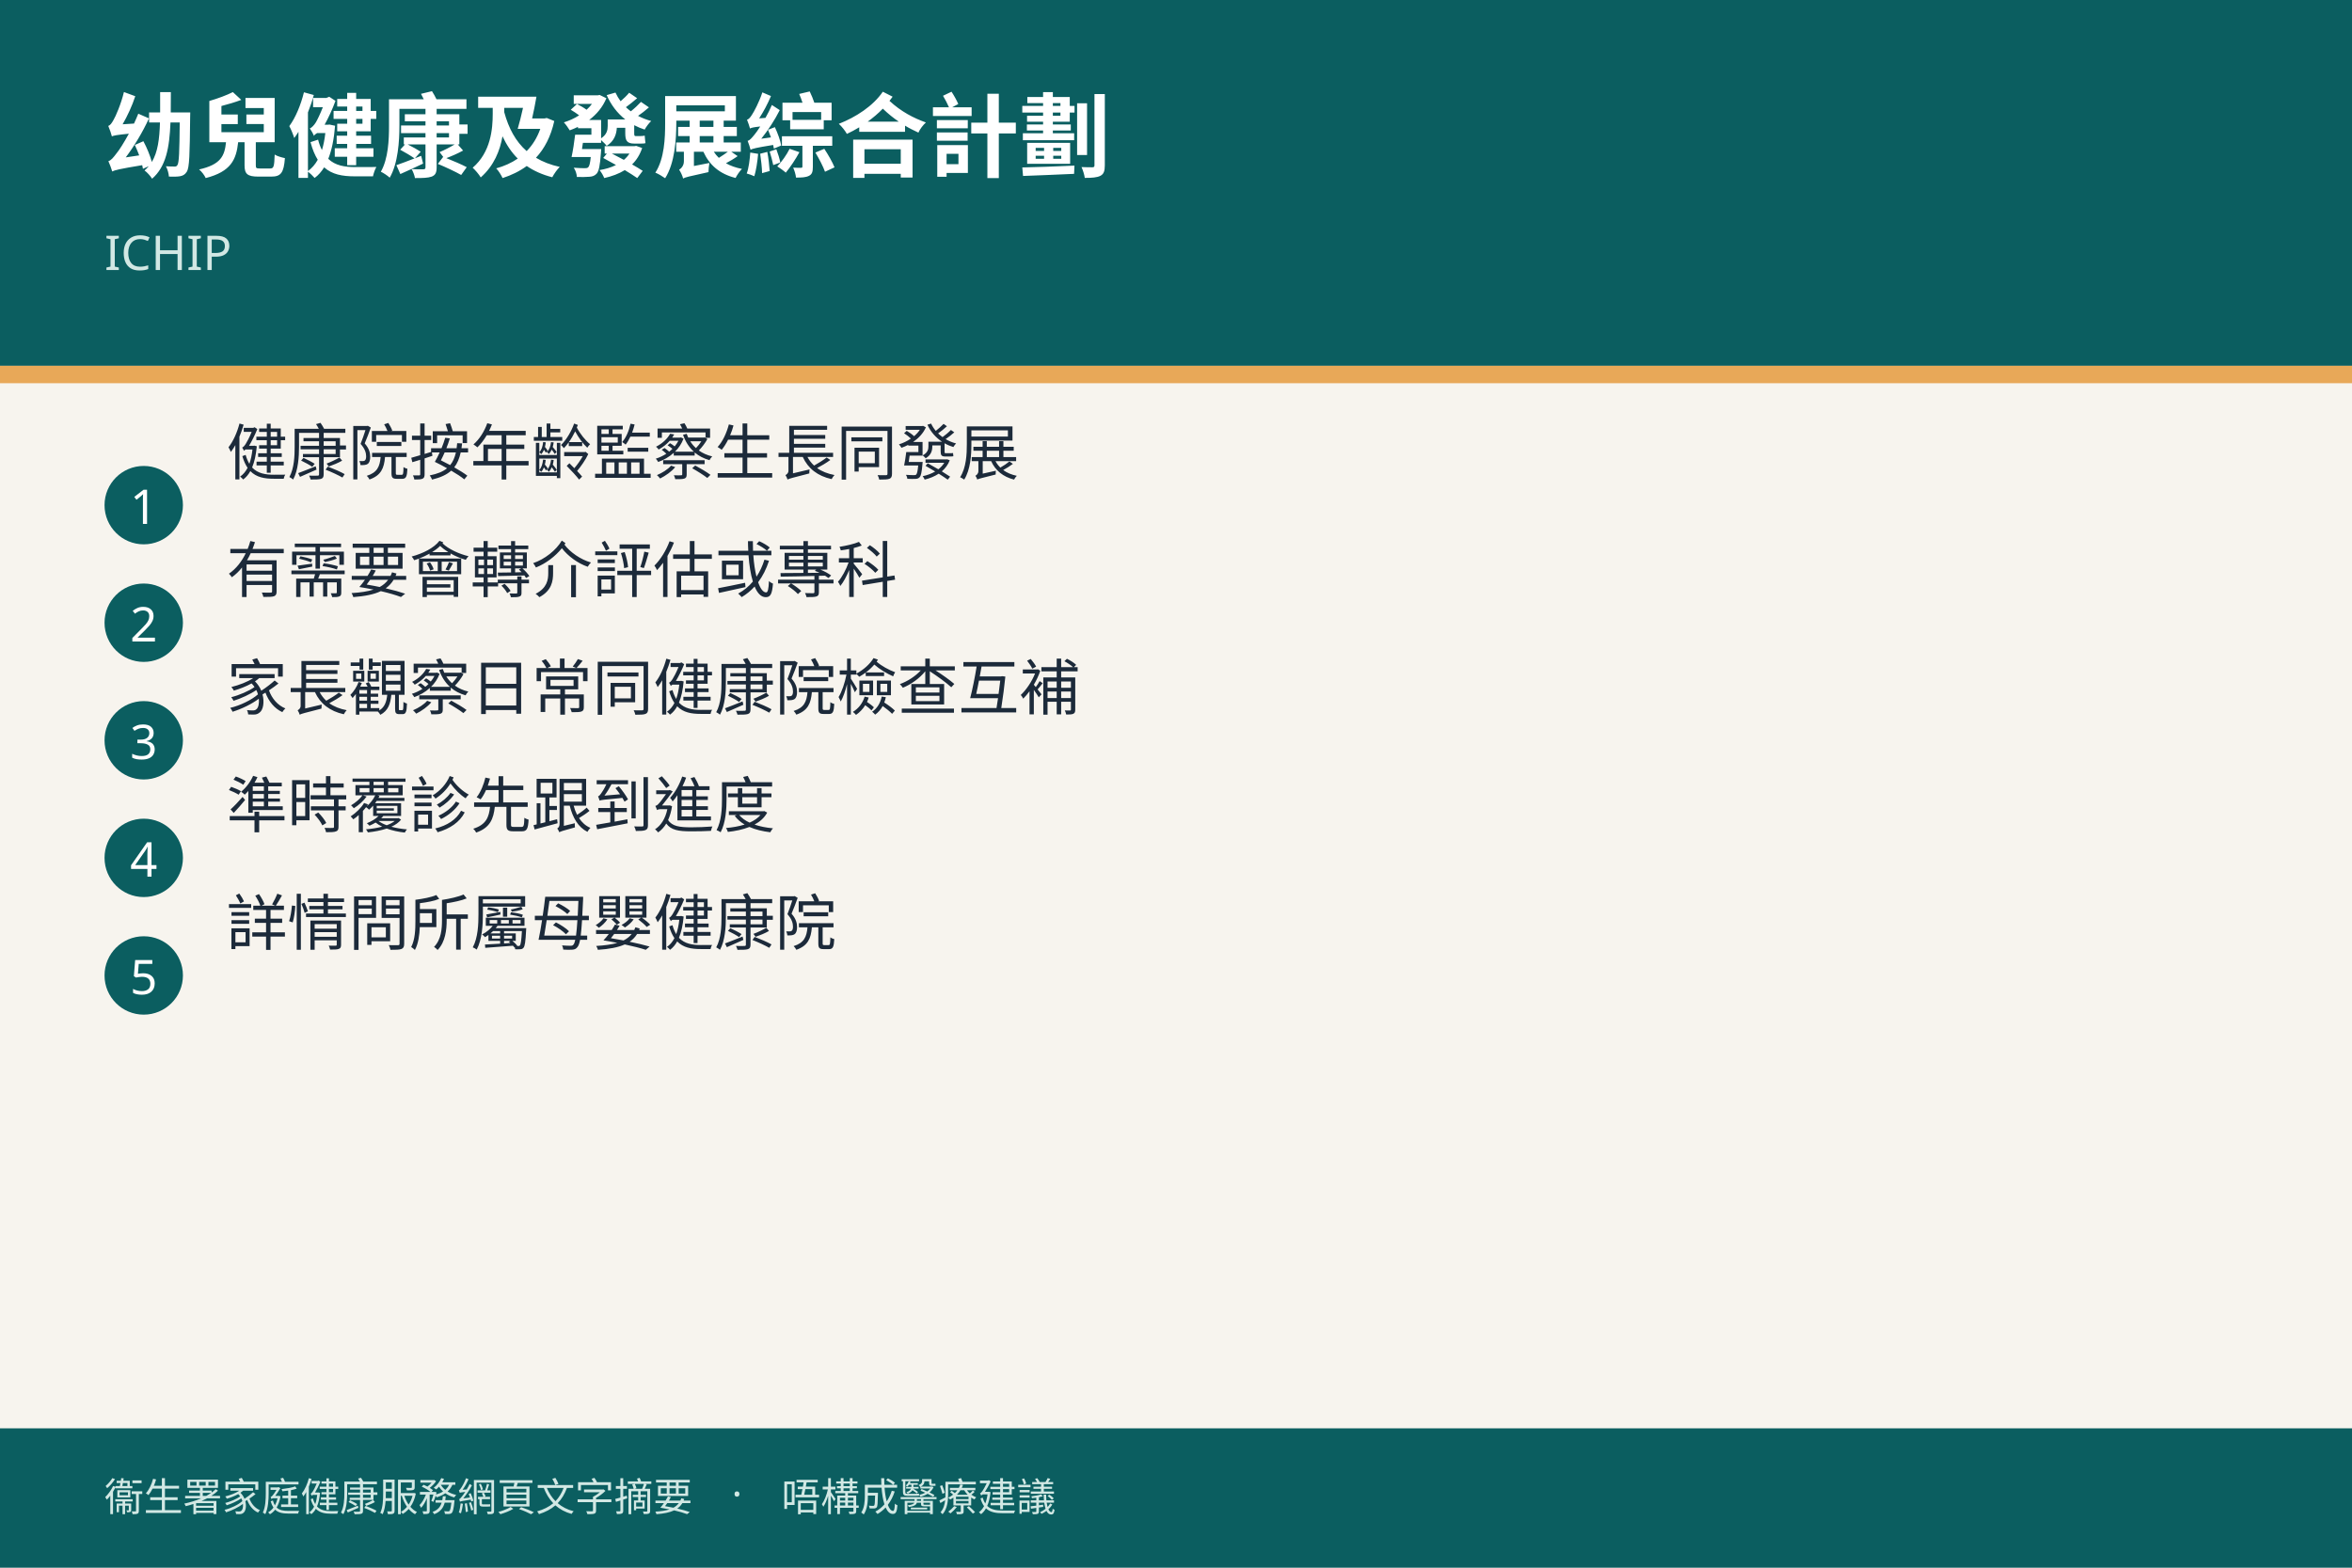
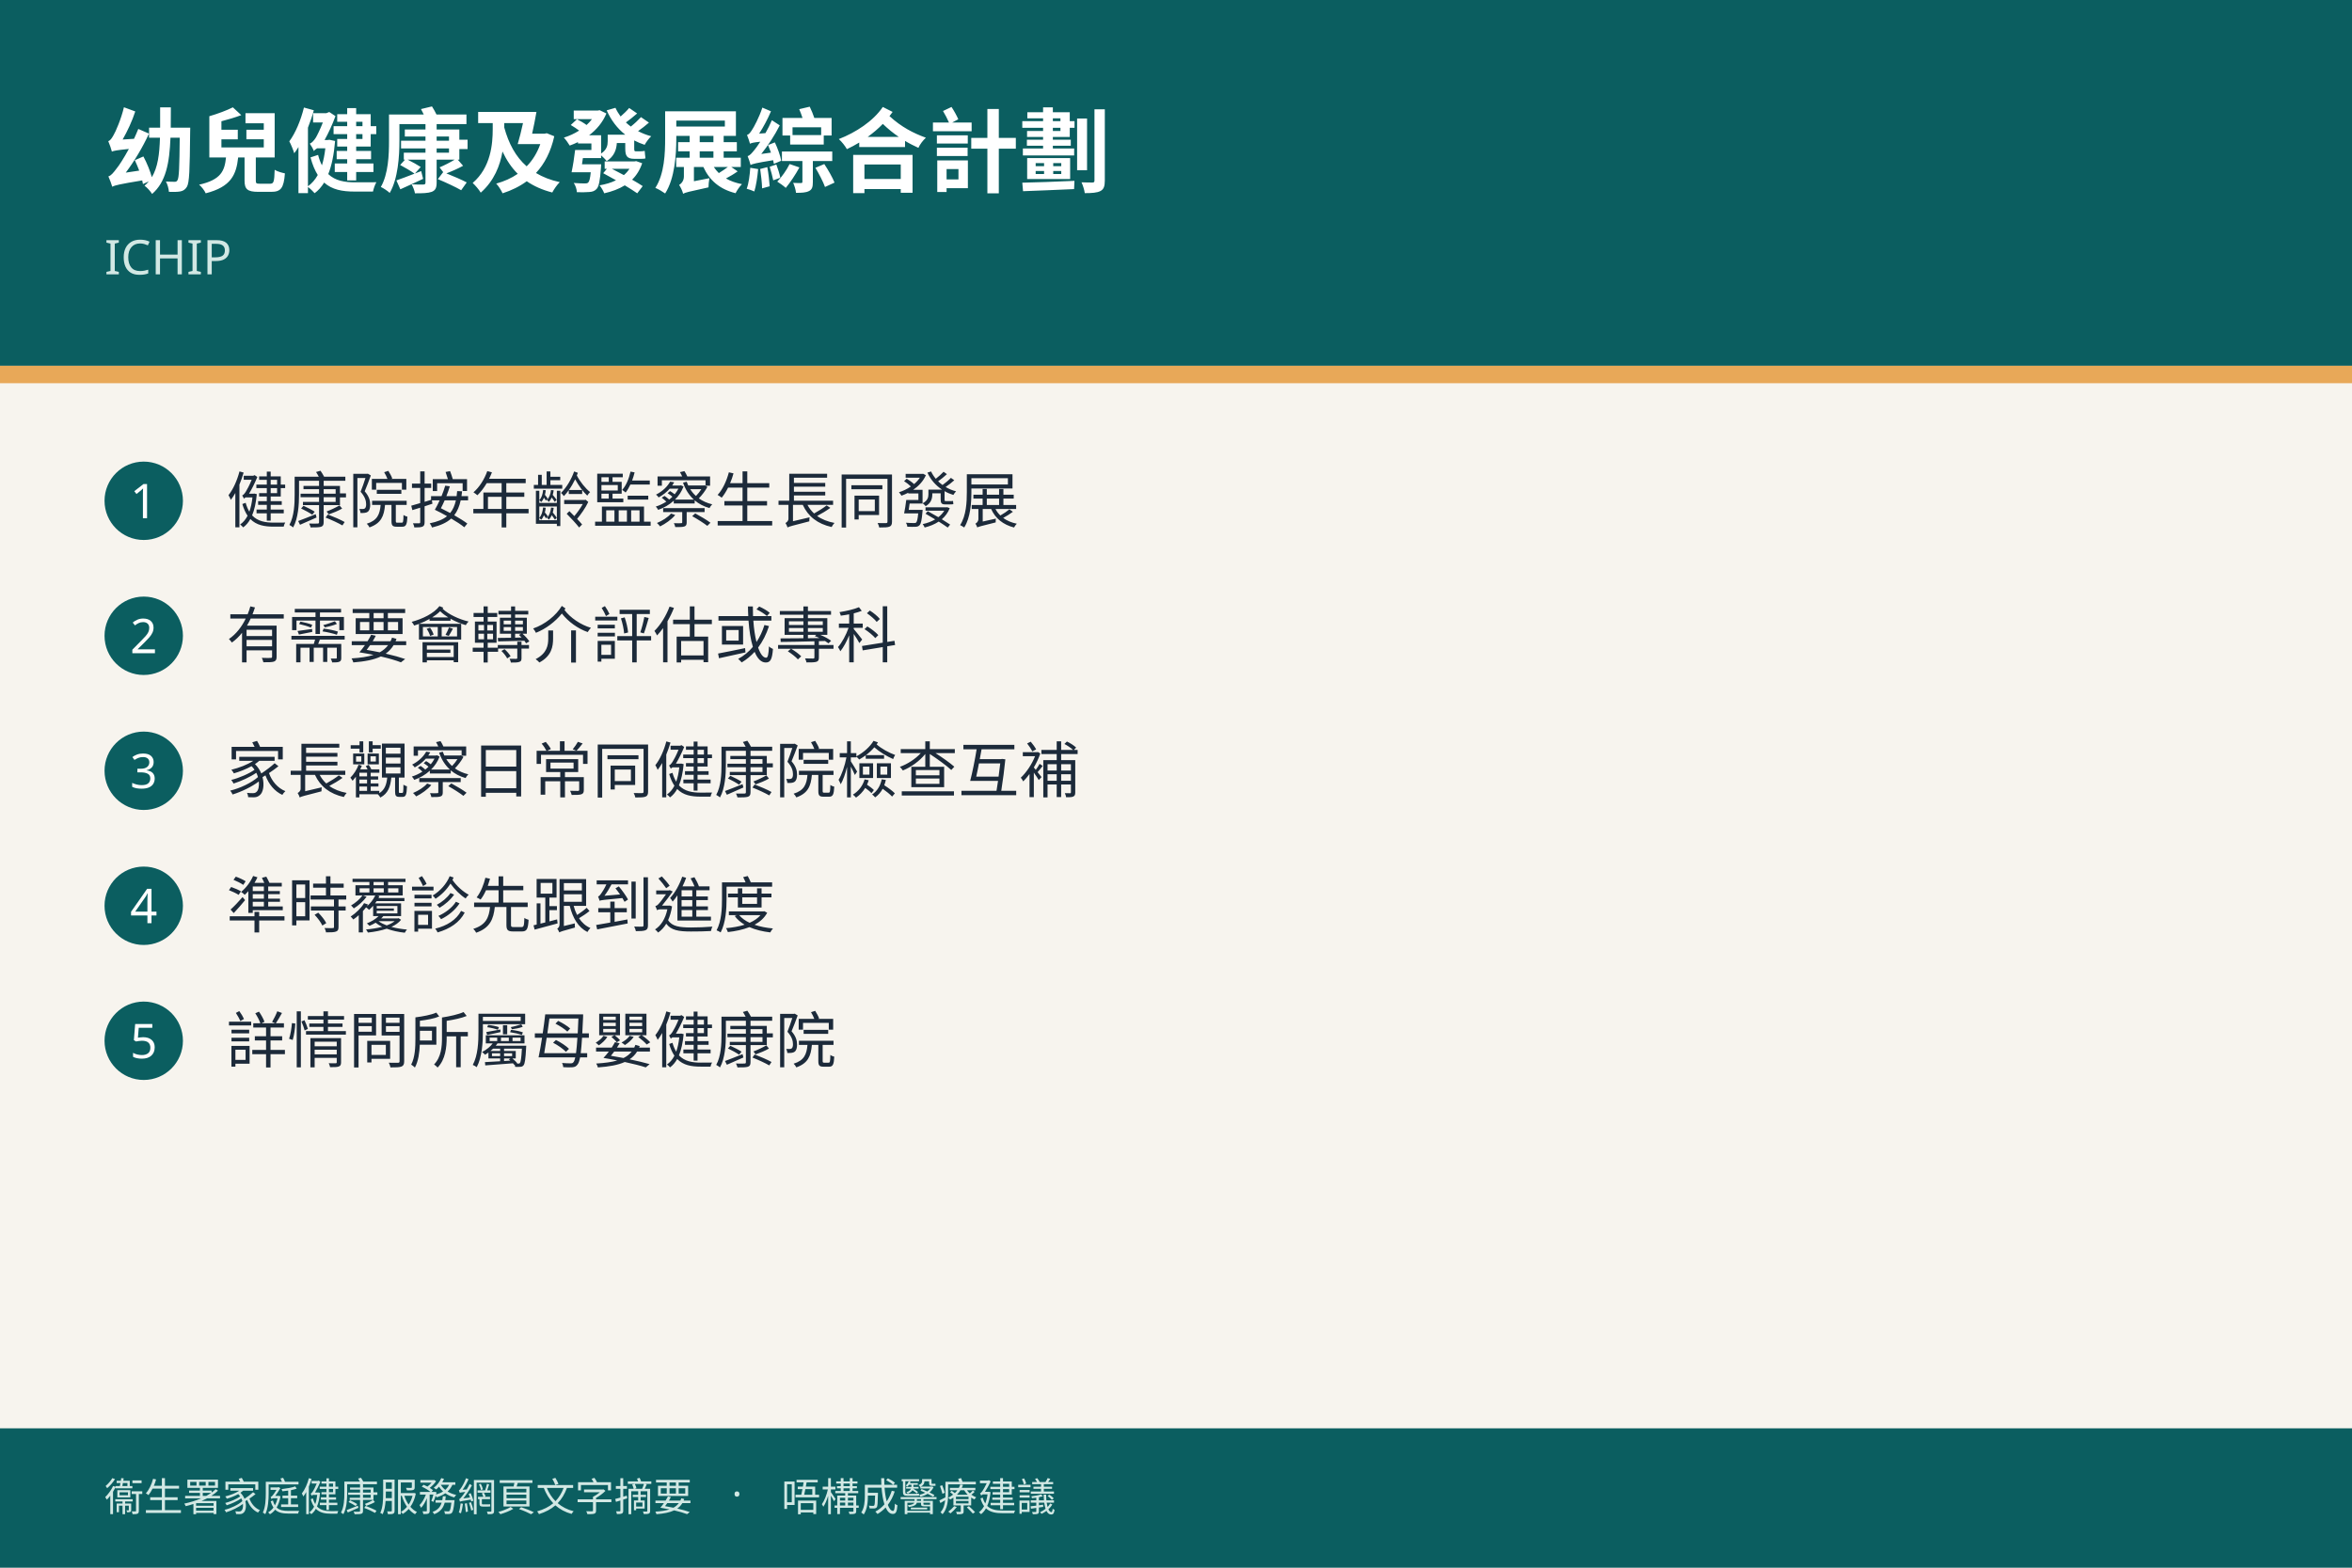
<svg xmlns="http://www.w3.org/2000/svg" viewBox="0 0 1080 720" width="100%" role="img" xml:lang="zh-Hant-HK">
  <style>text{font-family:"PingFang HK","Heiti TC","Noto Sans TC","Hiragino Sans CNS",sans-serif}</style>
  <rect width="1080" height="720" fill="#f7f4ee" />
  <rect width="1080" height="168" fill="#0b5e60" />
  <rect y="168" width="1080" height="8" fill="#e8a858" />
-   <text x="48" y="78" fill="#ffffff" font-size="42" font-weight="600">幼兒健康及發展綜合計劃</text>
-   <text x="48" y="124" fill="#d2e8e4" font-size="22">ICHIP</text>
-   <circle cx="66" cy="232" r="18" fill="#0b5e60" />
-   <text x="66" y="233" fill="#ffffff" font-size="22" text-anchor="middle" dominant-baseline="middle">1</text>
-   <text x="104" y="218" fill="#1c2a3a" font-size="28">健康院按年齡監察生長同發展</text>
-   <circle cx="66" cy="286" r="18" fill="#0b5e60" />
-   <text x="66" y="287" fill="#ffffff" font-size="22" text-anchor="middle" dominant-baseline="middle">2</text>
-   <text x="104" y="272" fill="#1c2a3a" font-size="28">有需要會轉介評估或專科</text>
-   <circle cx="66" cy="340" r="18" fill="#0b5e60" />
-   <text x="66" y="341" fill="#ffffff" font-size="22" text-anchor="middle" dominant-baseline="middle">3</text>
-   <text x="104" y="326" fill="#1c2a3a" font-size="28">家長觀察日常同健康院檢查互補</text>
-   <circle cx="66" cy="394" r="18" fill="#0b5e60" />
-   <text x="66" y="395" fill="#ffffff" font-size="22" text-anchor="middle" dominant-baseline="middle">4</text>
-   <text x="104" y="380" fill="#1c2a3a" font-size="28">準時覆診先跟到進度</text>
-   <circle cx="66" cy="448" r="18" fill="#0b5e60" />
-   <text x="66" y="449" fill="#ffffff" font-size="22" text-anchor="middle" dominant-baseline="middle">5</text>
-   <text x="104" y="434" fill="#1c2a3a" font-size="28">詳情問所屬母嬰健康院</text>
+   <text x="48" y="70" dy="15" fill="#ffffff" font-size="42" font-weight="600">幼兒健康及發展綜合計劃</text>
+   <text x="48" y="118" dy="8" fill="#d2e8e4" font-size="22">ICHIP</text>
+   <circle cx="66" cy="230" r="18" fill="#0b5e60" />
+   <text x="66" y="230" dy="8" fill="#ffffff" font-size="22" text-anchor="middle">1</text>
+   <text x="104" y="230" dy="10" fill="#1c2a3a" font-size="28">健康院按年齡監察生長同發展</text>
+   <circle cx="66" cy="292" r="18" fill="#0b5e60" />
+   <text x="66" y="292" dy="8" fill="#ffffff" font-size="22" text-anchor="middle">2</text>
+   <text x="104" y="292" dy="10" fill="#1c2a3a" font-size="28">有需要會轉介評估或專科</text>
+   <circle cx="66" cy="354" r="18" fill="#0b5e60" />
+   <text x="66" y="354" dy="8" fill="#ffffff" font-size="22" text-anchor="middle">3</text>
+   <text x="104" y="354" dy="10" fill="#1c2a3a" font-size="28">家長觀察日常同健康院檢查互補</text>
+   <circle cx="66" cy="416" r="18" fill="#0b5e60" />
+   <text x="66" y="416" dy="8" fill="#ffffff" font-size="22" text-anchor="middle">4</text>
+   <text x="104" y="416" dy="10" fill="#1c2a3a" font-size="28">準時覆診先跟到進度</text>
+   <circle cx="66" cy="478" r="18" fill="#0b5e60" />
+   <text x="66" y="478" dy="8" fill="#ffffff" font-size="22" text-anchor="middle">5</text>
+   <text x="104" y="478" dy="10" fill="#1c2a3a" font-size="28">詳情問所屬母嬰健康院</text>
  <rect y="656" width="1080" height="64" fill="#0b5e60" />
-   <text x="48" y="694" fill="#d2e8e4" font-size="18">衞生署家庭健康服務網頁文字摘要　·　唔構成醫療建議</text>
+   <text x="48" y="688" dy="6" fill="#d2e8e4" font-size="18">衞生署家庭健康服務網頁文字摘要　·　唔構成醫療建議</text>
</svg>
